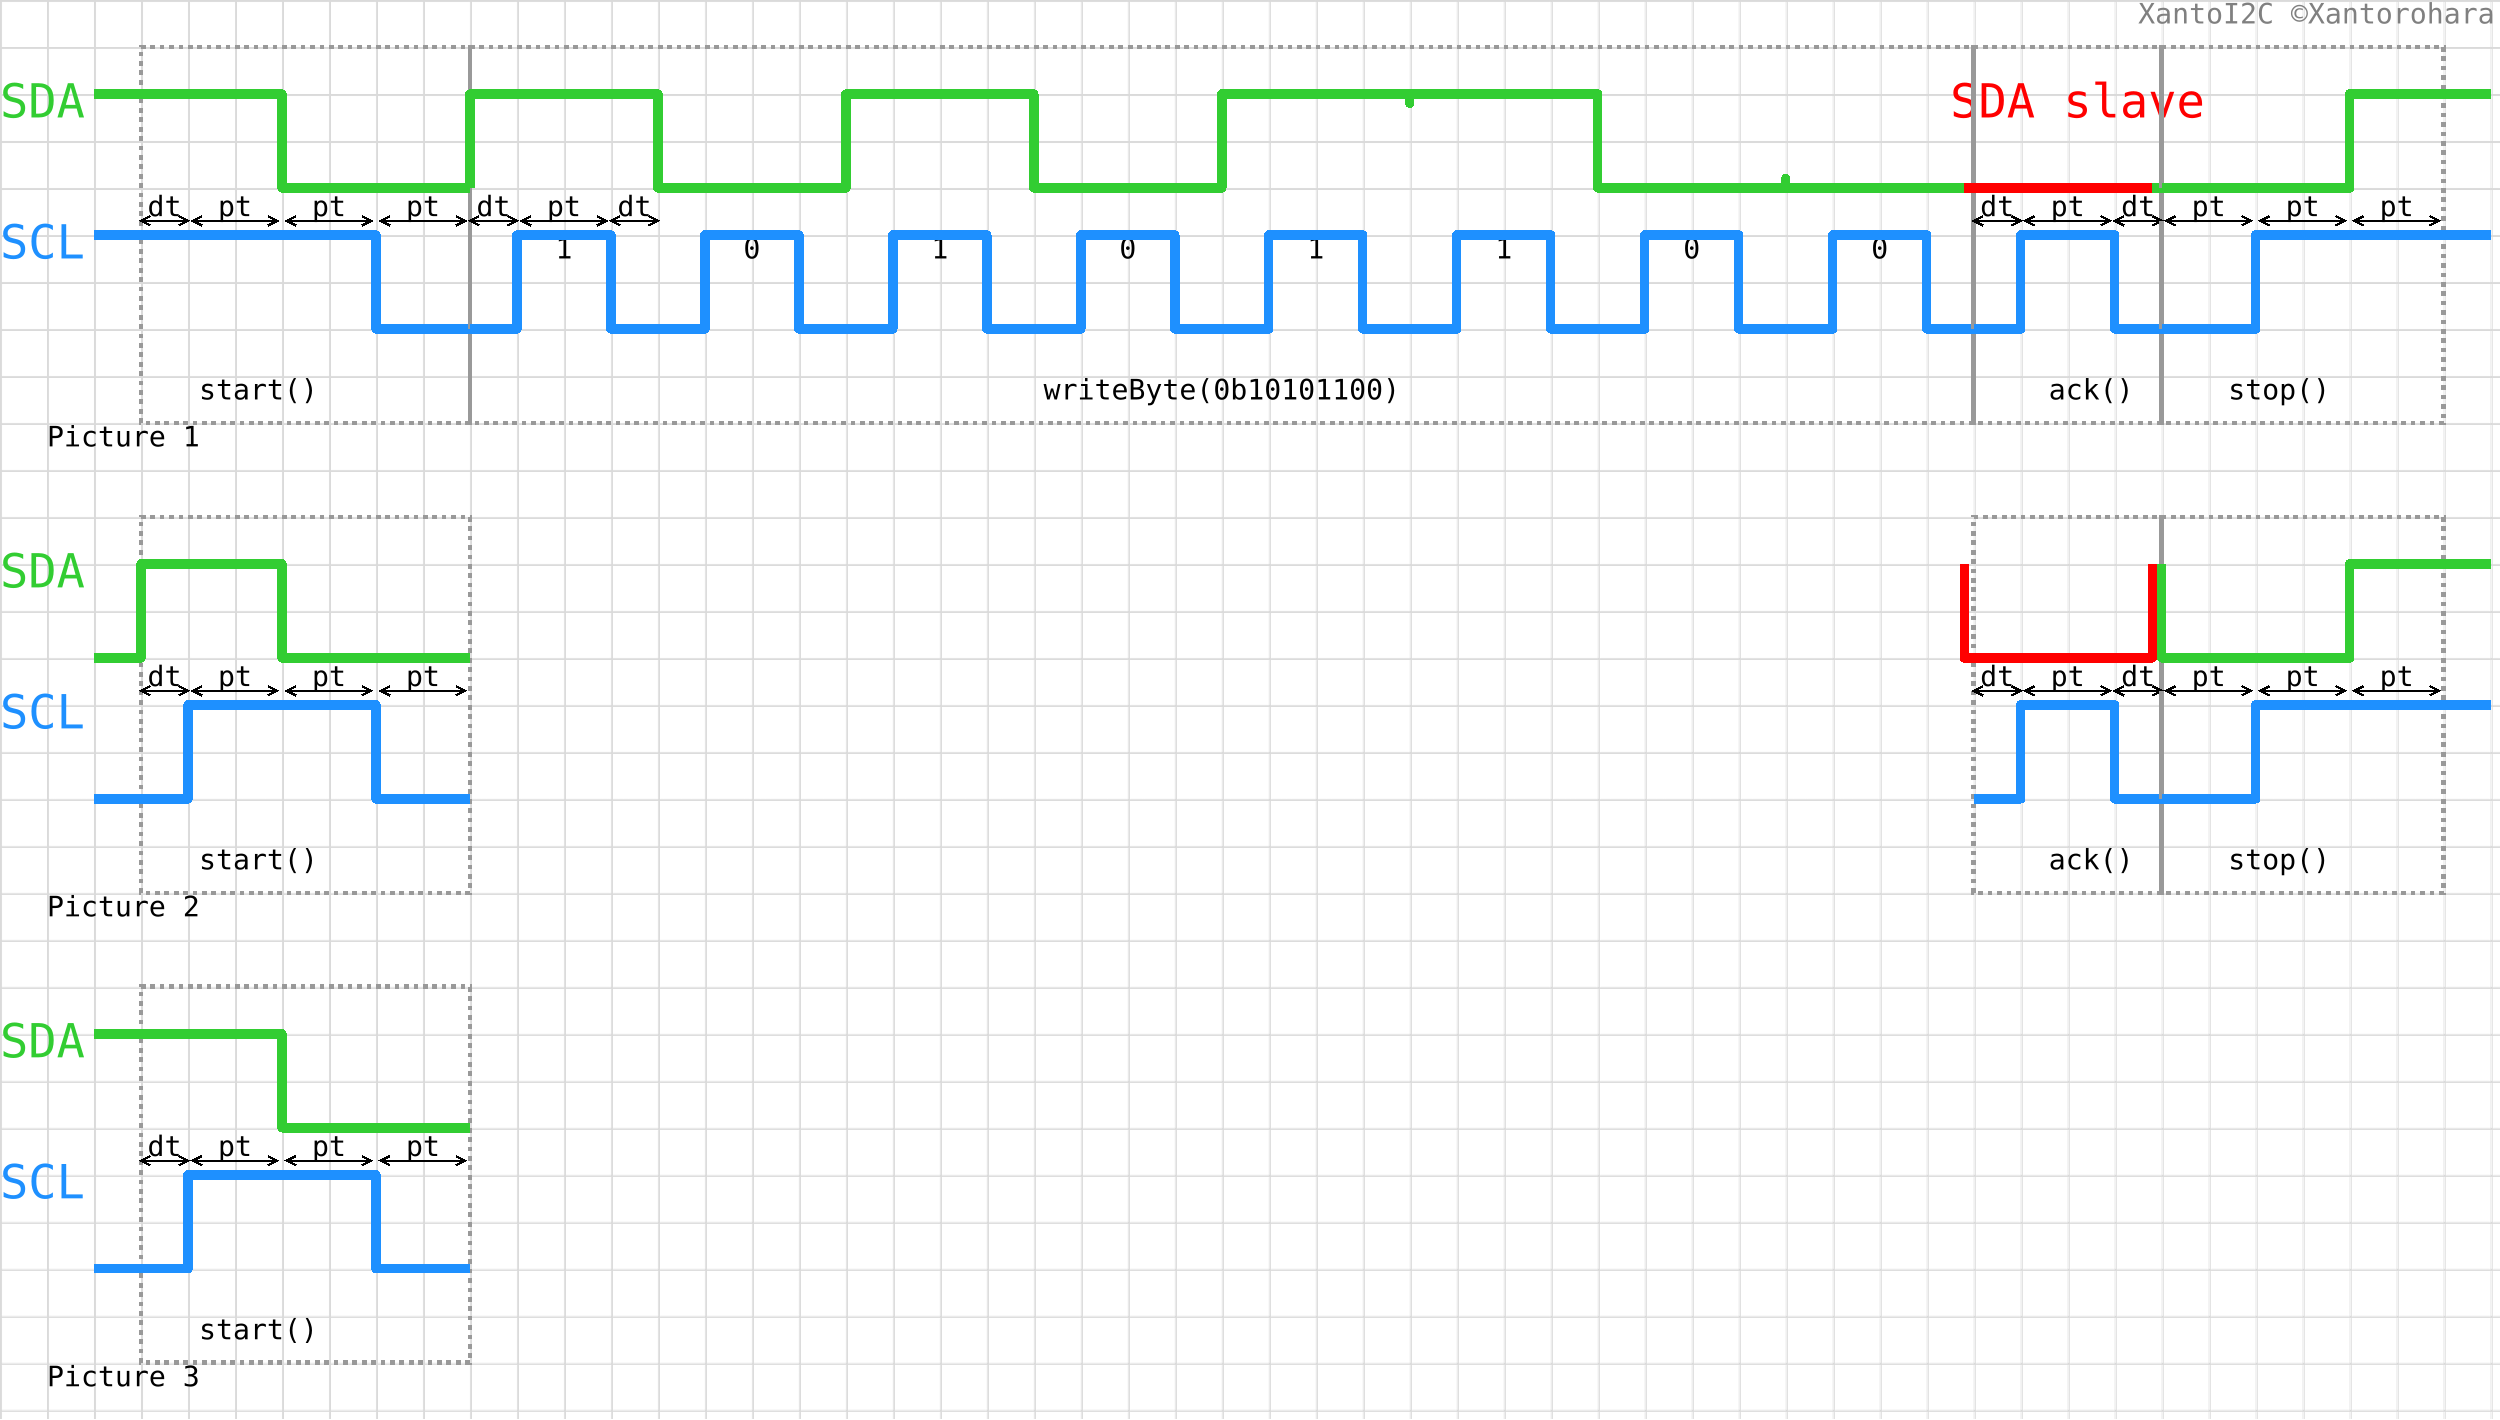
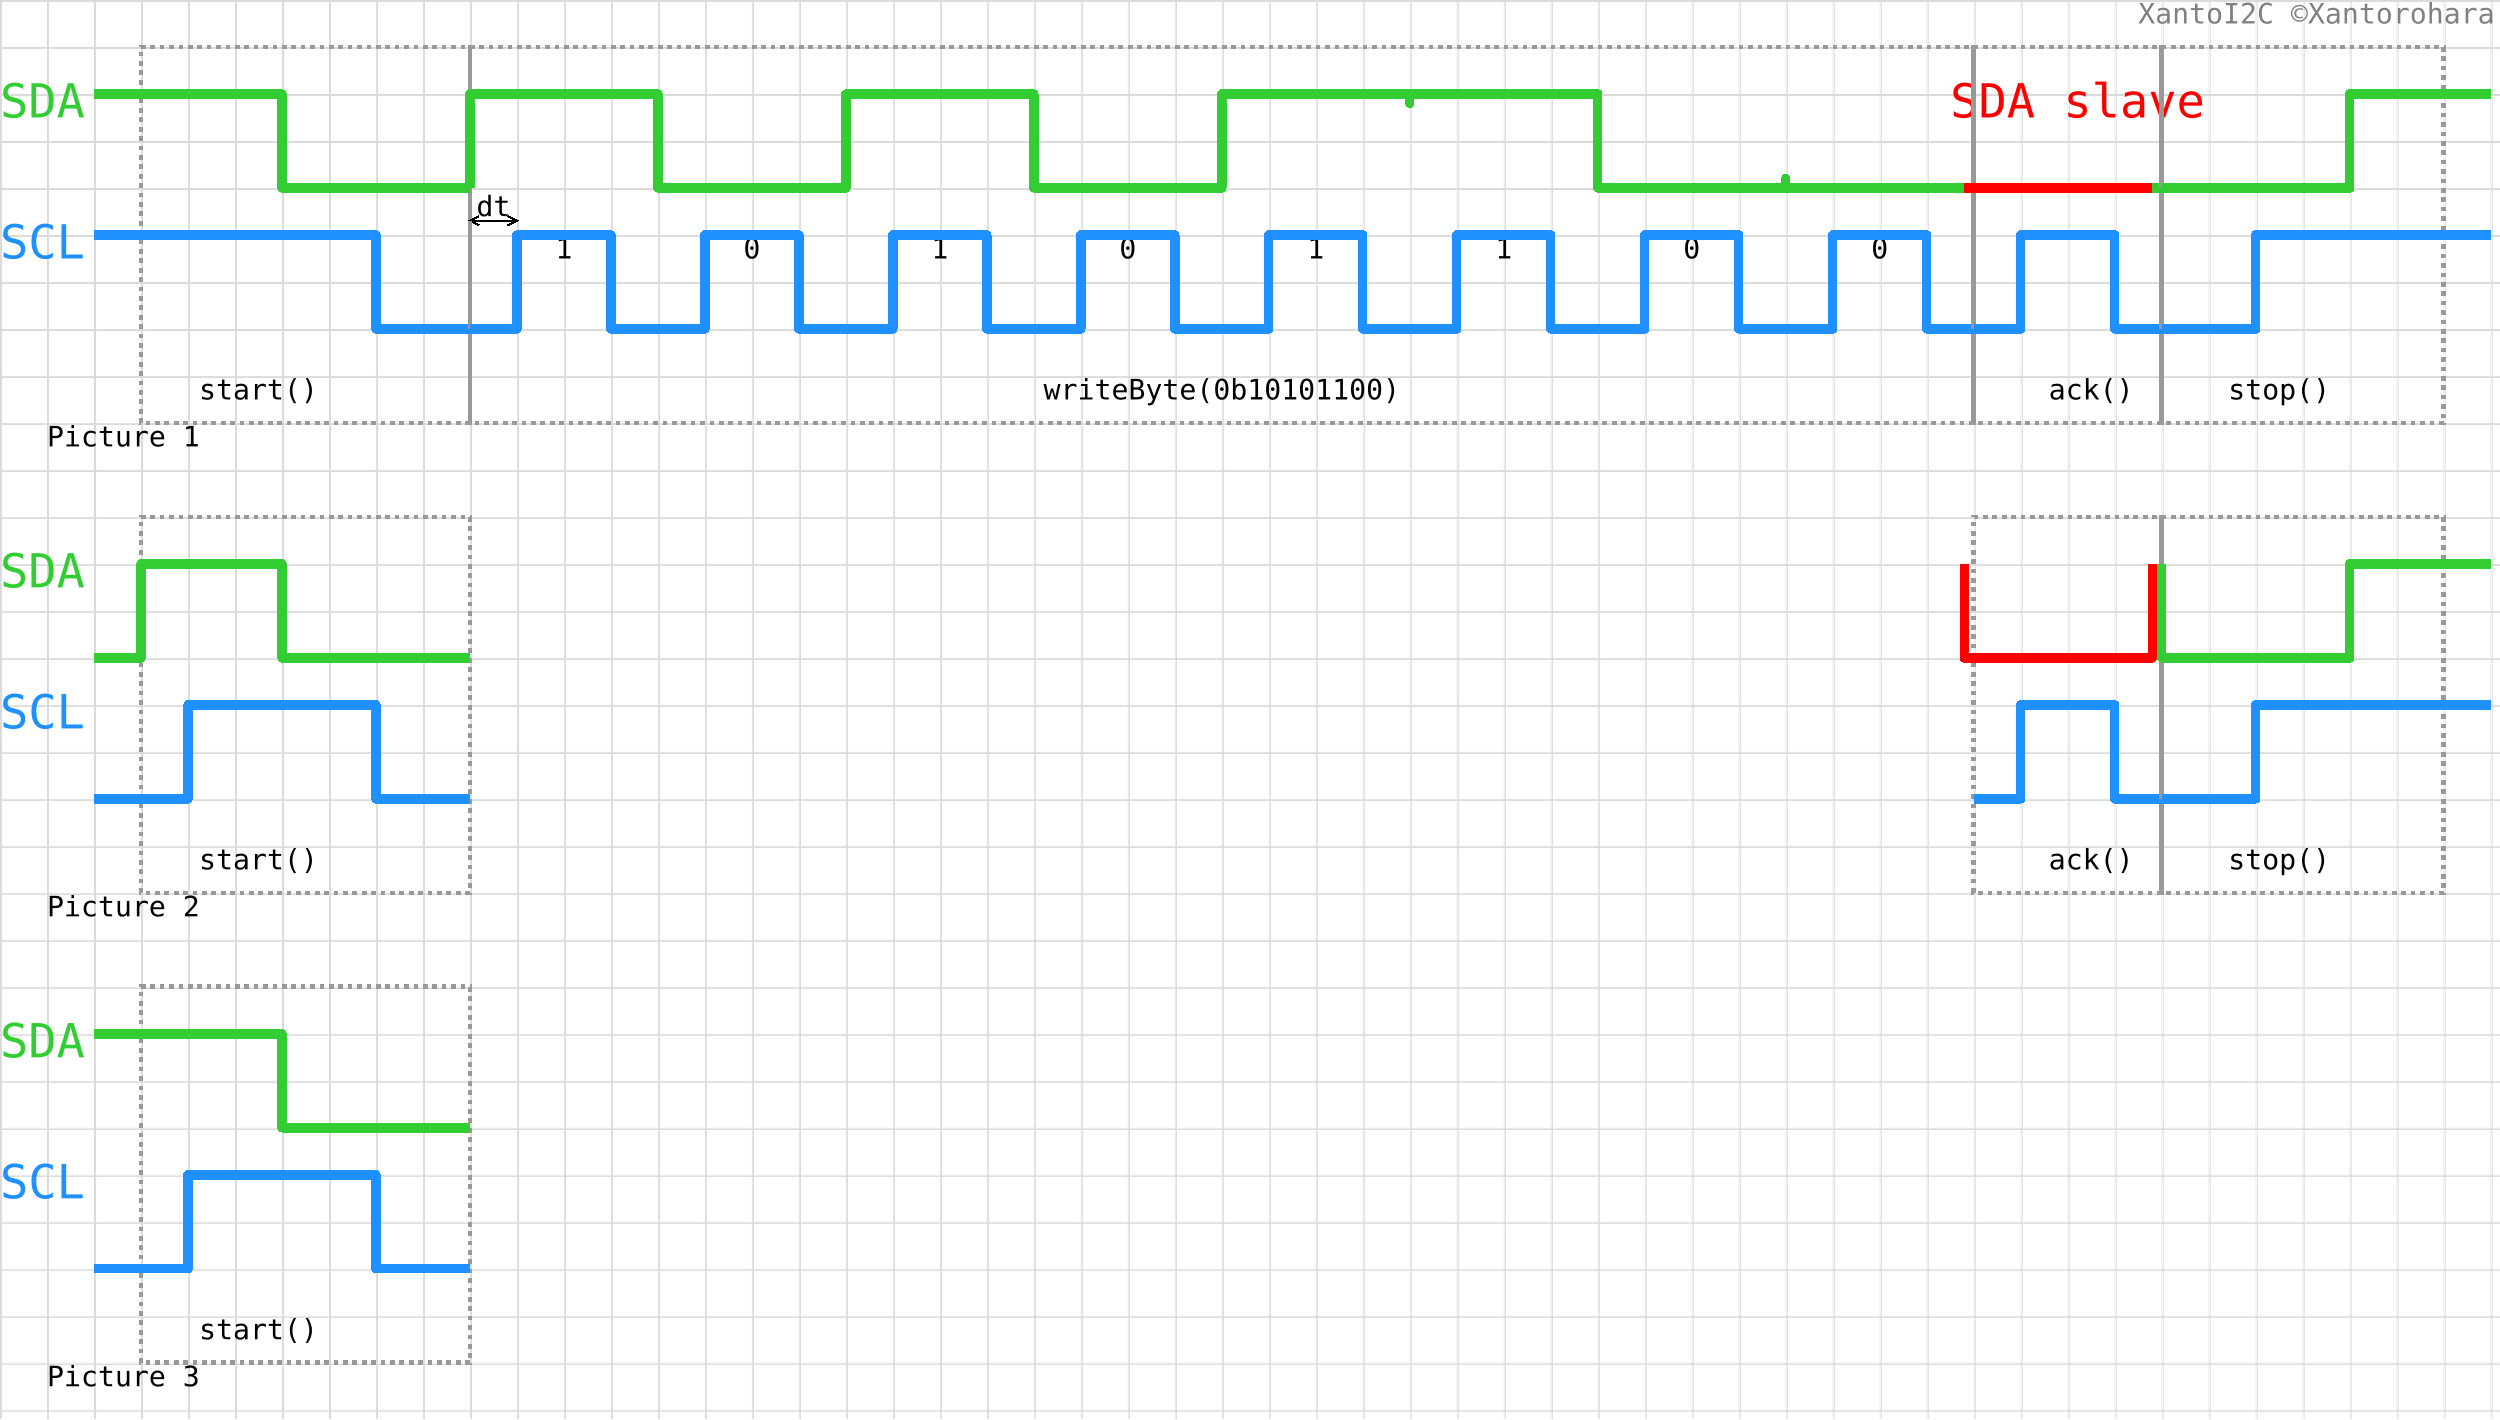
<svg xmlns="http://www.w3.org/2000/svg" xmlns:xlink="http://www.w3.org/1999/xlink" width="532px" height="302px">
  <style type="text/css">
        

        svg {
            shape-rendering: crispEdges;
            font-family:monospace;
        }

        .copyright {
            font-size:6px;
            fill:#808080;
            alignment-baseline: central;

        }

        .line path {
            fill:none;
            stroke:#000000;
            stroke-width:2;
            stroke-linejoin: round;
        }

        .line path.sda {
            stroke:limegreen;
        }

        .line path.scl {
            stroke:dodgerblue;
        }

        .line path.sda.slave {
            stroke:red;
        }

        .line text {
            font-size:10px;
            fill:#000000;
            alignment-baseline: central;
        }

        .line text.caption {
            font-size:6px;
        }

        .line text.sda {
            fill:limegreen;
        }

        .line text.sda-slave {
            fill:red;
        }

        .line text.scl {
            fill:dodgerblue;
        }

        .code&gt;rect {
            stroke:#999999;
            fill: none;
            stroke-width: 1;
            stroke-dasharray: 1,1;
        }

        .code&gt;text {
            font-size:6px;
            fill:#000000;
            text-anchor:middle;
            alignment-baseline: central;
        }

        .dim&gt;path {
            fill: none;
            stroke: #000000;
            stroke-width: 0.5;
        }

        .dim&gt;text {
            font-size: 6px;
            fill:#000000;
            text-anchor:middle;
        }
      
    </style>
  <defs>
    <pattern id="grid" width="10" height="10" patternUnits="userSpaceOnUse">
      <path d="M 10 0 L 0 0 0 10" fill="none" stroke="#DADADA" stroke-width="1" />
    </pattern>
-     <g id="pt" class="dim">
-       <path d="M 1 0 h 18" />
-       <path d="M 3 -1 l -2 1 l 2 1" />
-       <path d="M 17 -1 l 2 1 l -2 1" />
-       <text x="10" y="-1">pt</text>
-     </g>
    <g id="dt" class="dim">
      <path d="M 0 0 h 10" />
      <path d="M 2 -1 l -2 1 l 2 1" />
      <path d="M 8 -1 l 2 1 l -2 1" />
      <text x="5" y="-1">dt</text>
    </g>
  </defs>
  <rect width="100%" height="100%" fill="url(#grid)" />
  <g class="line" transform="translate(0, 0)">
    <text class="caption" x="10" y="95">Picture 1</text>
    <text class="sda" x="0" y="25">SDA</text>
    <text class="scl" x="0" y="55">SCL</text>
    <text class="sda-slave" x="415" y="25">SDA slave</text>
    <g name="start" transform="translate(0, 0)">
      <g class="code" transform="translate(30, 10)">
        <text x="25" y="75">start()</text>
        <rect x="0" y="0" width="70" height="80" />
      </g>
      <path class="sda" d="M 20 20 h40 v20 h40" />
      <path class="scl" d="M 20 50 h60 v20 h20" />
-       <use xlink:href="#dt" x="30" y="47" />
-       <use xlink:href="#pt" x="40" y="47" />
-       <use xlink:href="#pt" x="60" y="47" />
-       <use xlink:href="#pt" x="80" y="47" />
+       <use xlink:href="#dt" x="100" y="47" />
    </g>
    <g name="write" transform="translate(100, 0)">
      <g class="code" transform="translate(0, 10)">
        <text x="160" y="75">writeByte(0b10101100)</text>
        <rect x="0" y="0" width="320" height="80" />
        <text x="20" y="45">1</text>
        <text x="60" y="45">0</text>
        <text x="100" y="45">1</text>
        <text x="140" y="45">0</text>
        <text x="180" y="45">1</text>
        <text x="220" y="45">1</text>
        <text x="260" y="45">0</text>
        <text x="300" y="45">0</text>
      </g>
      <path class="sda" d="M 0 40 v-20h40 v20h40 v-20h40 v20h40  v-20h40 v2v-2h40 v20h40 v-2v2h40" />
      <path class="scl" d="M 0 70 h10 v-20h20v20h20 v-20h20v20h20 v-20h20v20h20 v-20h20v20h20 v-20h20v20h20 v-20h20v20h20 v-20h20v20h20 v-20h20v20h10" />
-       <use xlink:href="#dt" x="0" y="47" />
-       <use xlink:href="#pt" x="10" y="47" />
-       <use xlink:href="#dt" x="30" y="47" />
    </g>
    <g name="ack" transform="translate(420, 0)">
      <g class="code" transform="translate(0, 10)">
        <text x="25" y="75">ack()</text>
        <rect x="0" y="0" width="40" height="80" />
      </g>
      <path name="ackSlave" class="sda slave" d="M -2 40 h40" />
      <path name="ack" class="sda" d="M 40 40 h-2" />
      <path name="ack" class="scl" d="M 0 70 h10 v-20h20v20h20" />
-       <use xlink:href="#dt" x="0" y="47" />
-       <use xlink:href="#pt" x="10" y="47" />
-       <use xlink:href="#dt" x="30" y="47" />
    </g>
    <g name="stop" transform="translate(460, 0)">
      <g class="code" transform="translate(0, 10)">
        <rect x="0" y="0" width="60" height="80" />
        <text x="25" y="75">stop()</text>
      </g>
      <path name="stop" class="sda" d="M 0 40 h40 v-20h30" />
      <path name="stop" class="scl" d="M 0 70 h20 v-20h50" />
-       <use xlink:href="#pt" x="0" y="47" />
-       <use xlink:href="#pt" x="20" y="47" />
-       <use xlink:href="#pt" x="40" y="47" />
    </g>
  </g>
  <g class="line" transform="translate(0, 100)">
    <text class="caption" x="10" y="95">Picture 2</text>
    <text class="sda" x="0" y="25">SDA</text>
    <text class="scl" x="0" y="55">SCL</text>
    <g name="start" transform="translate(0, 0)">
      <g class="code" transform="translate(30, 10)">
        <text x="25" y="75">start()</text>
        <rect x="0" y="0" width="70" height="80" />
      </g>
      <path name="start" class="sda" d="M 20 40 h10 v-20 h30 v20 h40" />
      <path name="start" class="scl" d="M 20 70 h20 v-20 h40 v20 h20" />
-       <use xlink:href="#dt" x="30" y="47" />
-       <use xlink:href="#pt" x="40" y="47" />
-       <use xlink:href="#pt" x="60" y="47" />
-       <use xlink:href="#pt" x="80" y="47" />
    </g>
    <g name="ack" transform="translate(420, 0)">
      <g class="code" transform="translate(0, 10)">
        <text x="25" y="75">ack()</text>
        <rect x="0" y="0" width="40" height="80" />
      </g>
      <path name="ackSlave" class="sda slave" d="M -2 20 v20 h40 v-20" />
      <path name="ack" class="scl" d="M 0 70 h10 v-20h20v20h20" />
-       <use xlink:href="#dt" x="0" y="47" />
-       <use xlink:href="#pt" x="10" y="47" />
-       <use xlink:href="#dt" x="30" y="47" />
    </g>
    <g name="stop" transform="translate(460, 0)">
      <g class="code" transform="translate(0, 10)">
        <rect x="0" y="0" width="60" height="80" />
        <text x="25" y="75">stop()</text>
      </g>
      <path name="stop" class="sda" d="M 0 20 v20 h40 v-20h30" />
      <path name="stop" class="scl" d="M 0 70 h20 v-20h50" />
-       <use xlink:href="#pt" x="0" y="47" />
-       <use xlink:href="#pt" x="20" y="47" />
-       <use xlink:href="#pt" x="40" y="47" />
    </g>
  </g>
  <g class="line" transform="translate(0, 200)">
    <text class="caption" x="10" y="95">Picture 3</text>
    <text class="sda" x="0" y="25">SDA</text>
    <text class="scl" x="0" y="55">SCL</text>
    <g name="start" transform="translate(0, 0)">
      <g class="code" transform="translate(30, 10)">
        <text x="25" y="75">start()</text>
        <rect x="0" y="0" width="70" height="80" />
      </g>
      <path name="start" class="sda" d="M 20 20 h40 v20 h40" />
      <path name="start" class="scl" d="M 20 70 h20 v-20 h40 v20 h20" />
-       <use xlink:href="#dt" x="30" y="47" />
-       <use xlink:href="#pt" x="40" y="47" />
-       <use xlink:href="#pt" x="60" y="47" />
-       <use xlink:href="#pt" x="80" y="47" />
    </g>
  </g>
  <text class="copyright" x="455" y="5" style="">XantoI2C ©Xantorohara</text>
</svg>
